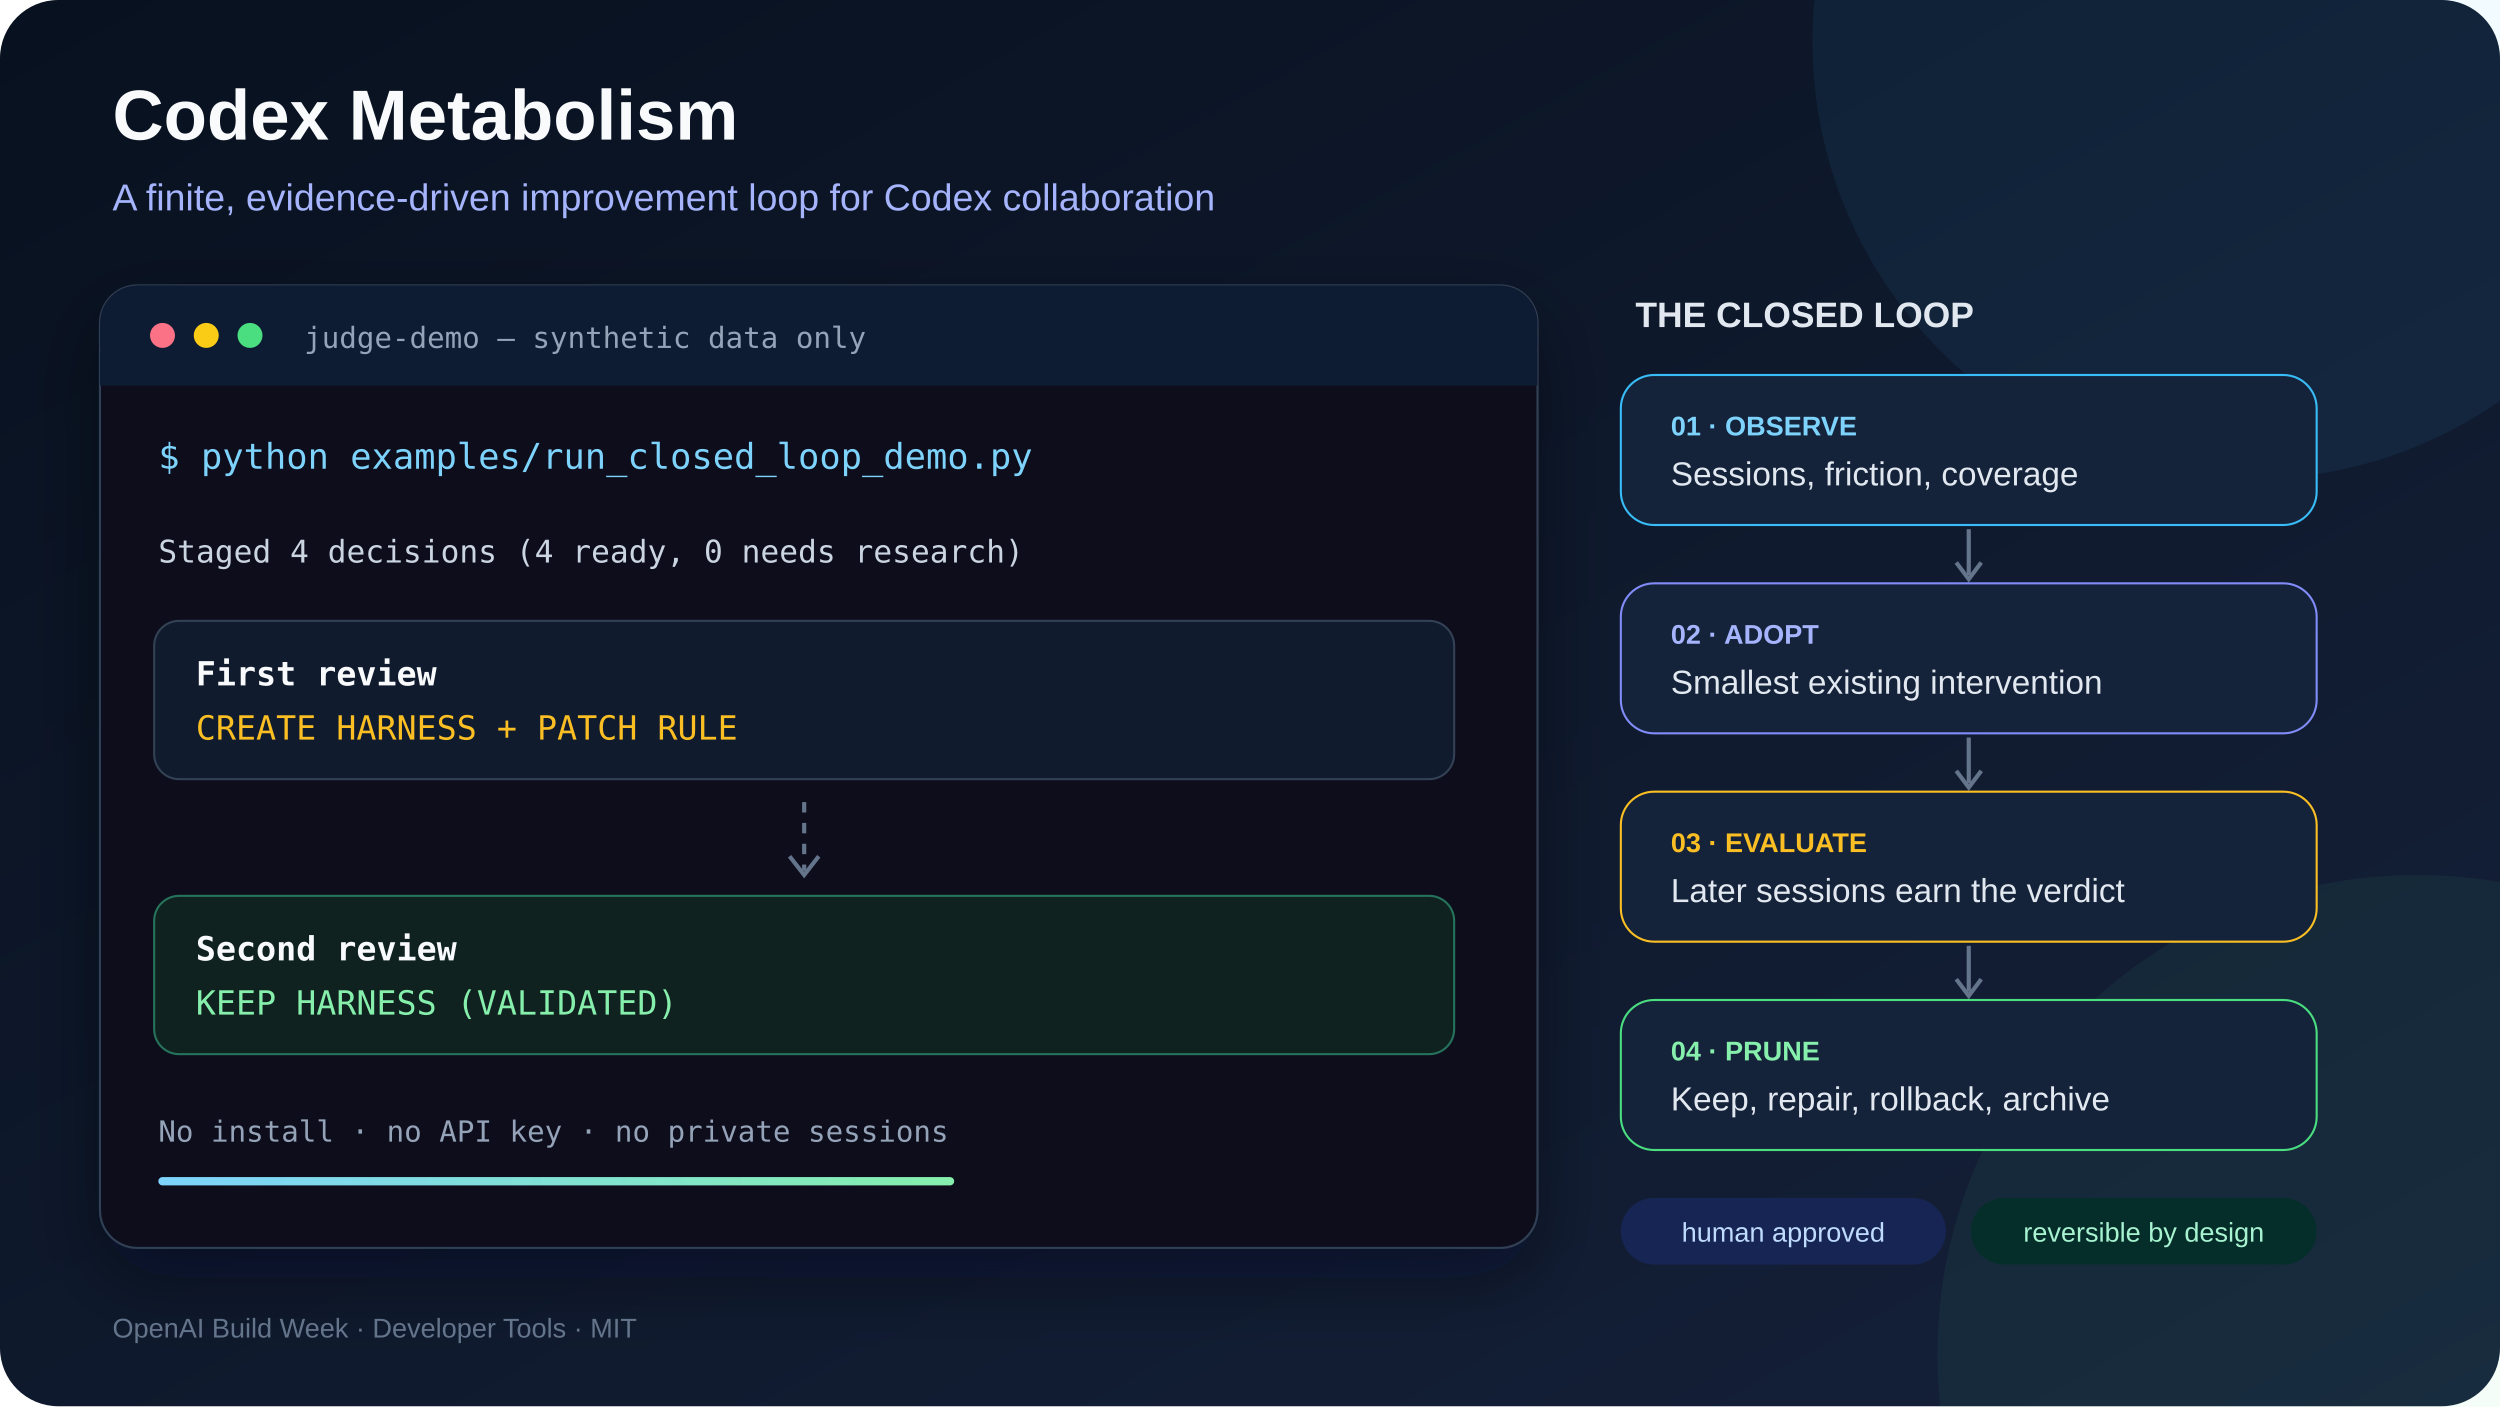
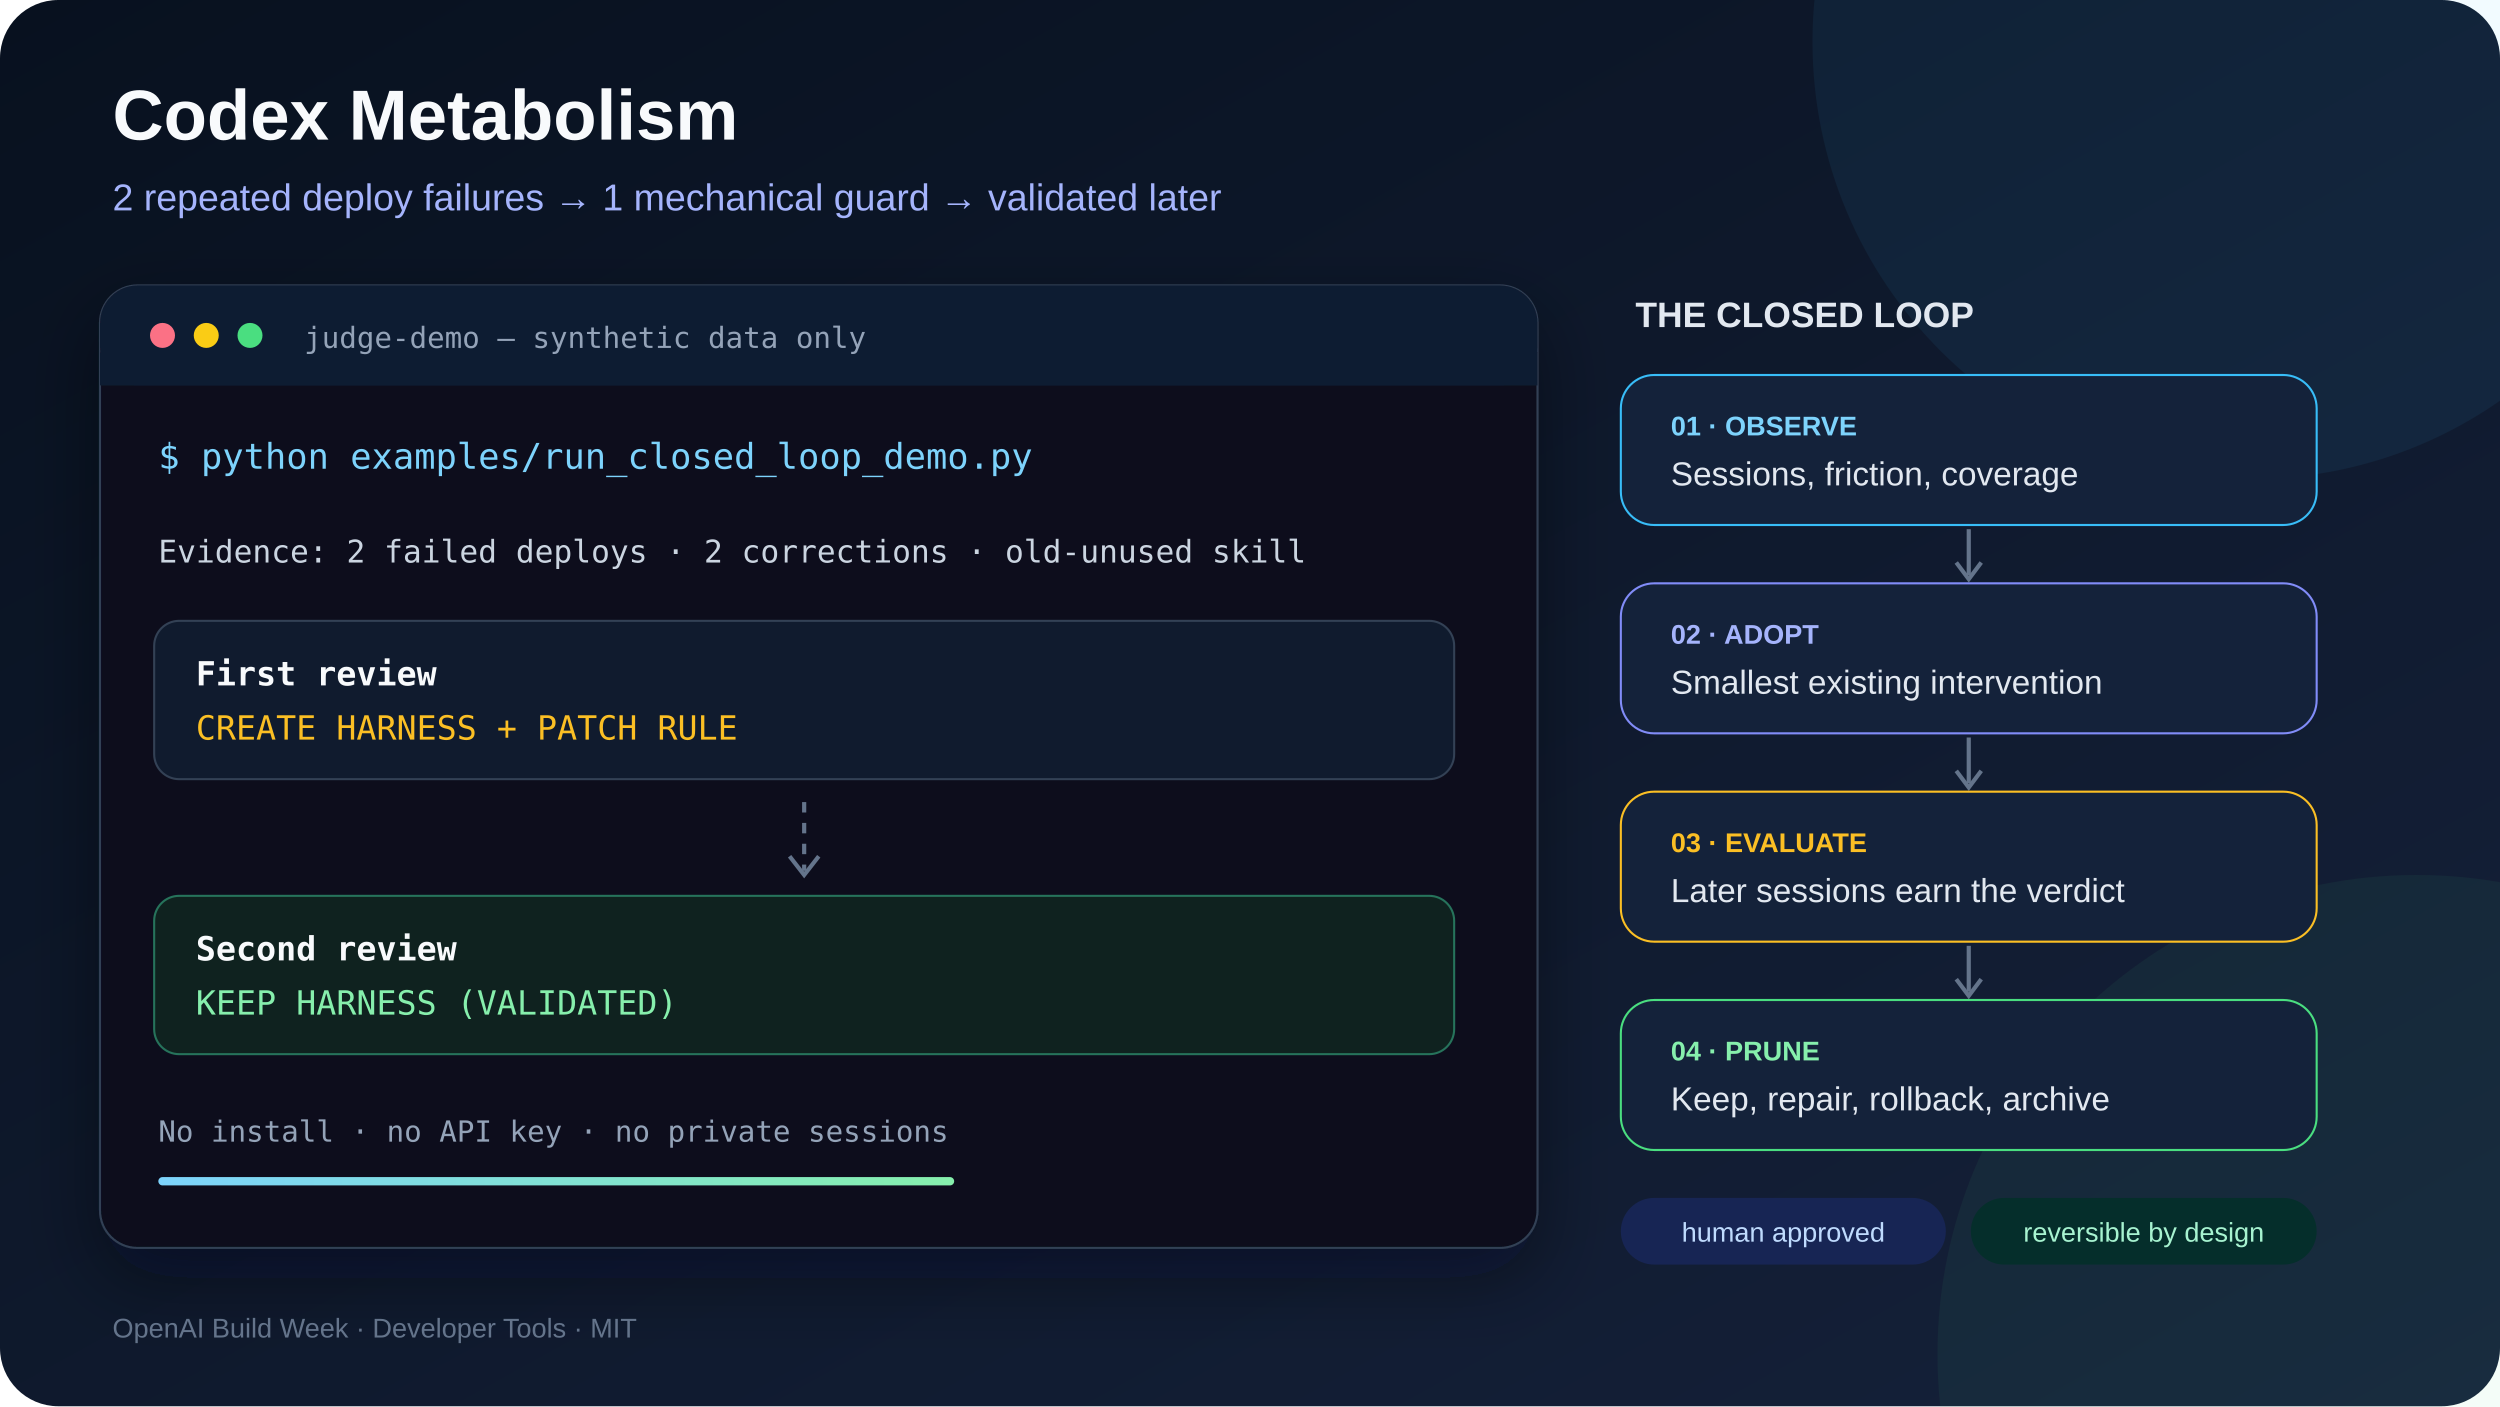
<svg xmlns="http://www.w3.org/2000/svg" width="1200" height="675" viewBox="0 0 1200 675" role="img" aria-labelledby="title description">
  <defs>
    <linearGradient id="background" x1="0" y1="0" x2="1" y2="1">
      <stop offset="0" stop-color="#08111f" />
      <stop offset="1" stop-color="#15213a" />
    </linearGradient>
    <linearGradient id="accent" x1="0" y1="0" x2="1" y2="0">
      <stop offset="0" stop-color="#7dd3fc" />
      <stop offset="1" stop-color="#86efac" />
    </linearGradient>
    <filter id="shadow" x="-20%" y="-20%" width="140%" height="140%">
      <feDropShadow dx="0" dy="14" stdDeviation="18" flood-color="#020617" flood-opacity="0.42" />
    </filter>
  </defs>
  <rect width="1200" height="675" rx="28" fill="url(#background)" />
  <circle cx="1080" cy="20" r="210" fill="#38bdf8" opacity="0.07" />
  <circle cx="1160" cy="650" r="230" fill="#4ade80" opacity="0.06" />
  <text x="54" y="67" fill="#f8fafc" font-family="Segoe UI, Arial, sans-serif" font-size="34" font-weight="700">Codex Metabolism</text>
-   <text x="54" y="101" fill="#a5b4fc" font-family="Segoe UI, Arial, sans-serif" font-size="18">A finite, evidence-driven improvement loop for Codex collaboration</text>
+   <text x="54" y="101" fill="#a5b4fc" font-family="Segoe UI, Arial, sans-serif" font-size="18">2 repeated deploy failures → 1 mechanical guard → validated later</text>
  <g filter="url(#shadow)">
    <rect x="48" y="137" width="690" height="462" rx="18" fill="#090f1d" stroke="#334155" />
    <rect x="48" y="137" width="690" height="48" rx="18" fill="#111c31" />
    <rect x="48" y="169" width="690" height="16" fill="#111c31" />
  </g>
  <circle cx="78" cy="161" r="6" fill="#fb7185" />
  <circle cx="99" cy="161" r="6" fill="#facc15" />
  <circle cx="120" cy="161" r="6" fill="#4ade80" />
  <text x="146" y="167" fill="#94a3b8" font-family="Consolas, monospace" font-size="14">judge-demo — synthetic data only</text>
  <text x="76" y="225" fill="#7dd3fc" font-family="Consolas, monospace" font-size="17">$ python examples/run_closed_loop_demo.py</text>
-   <text x="76" y="270" fill="#cbd5e1" font-family="Consolas, monospace" font-size="15">Staged 4 decisions (4 ready, 0 needs research)</text>
+   <text x="76" y="270" fill="#cbd5e1" font-family="Consolas, monospace" font-size="15">Evidence: 2 failed deploys · 2 corrections · old-unused skill</text>
  <rect x="74" y="298" width="624" height="76" rx="12" fill="#101b2e" stroke="#334155" />
  <text x="94" y="329" fill="#f8fafc" font-family="Consolas, monospace" font-size="16" font-weight="700">First review</text>
  <text x="94" y="355" fill="#fbbf24" font-family="Consolas, monospace" font-size="16">CREATE HARNESS  +  PATCH RULE</text>
  <path d="M386 385 L386 418" stroke="#64748b" stroke-width="2" stroke-dasharray="5 5" />
  <path d="M379 411 L386 420 L393 411" fill="none" stroke="#64748b" stroke-width="2" />
  <rect x="74" y="430" width="624" height="76" rx="12" fill="#0f221f" stroke="#26735b" />
  <text x="94" y="461" fill="#f8fafc" font-family="Consolas, monospace" font-size="16" font-weight="700">Second review</text>
  <text x="94" y="487" fill="#86efac" font-family="Consolas, monospace" font-size="16">KEEP HARNESS  (VALIDATED)</text>
  <text x="76" y="548" fill="#94a3b8" font-family="Consolas, monospace" font-size="14">No install · no API key · no private sessions</text>
  <rect x="76" y="565" width="382" height="4" rx="2" fill="url(#accent)" />
  <text x="785" y="157" fill="#e2e8f0" font-family="Segoe UI, Arial, sans-serif" font-size="17" font-weight="700">THE CLOSED LOOP</text>
  <g font-family="Segoe UI, Arial, sans-serif">
    <rect x="778" y="180" width="334" height="72" rx="16" fill="#14223a" stroke="#38bdf8" />
    <text x="802" y="209" fill="#7dd3fc" font-size="13" font-weight="700">01 · OBSERVE</text>
    <text x="802" y="233" fill="#e2e8f0" font-size="16">Sessions, friction, coverage</text>
    <path d="M945 254 L945 276" stroke="#64748b" stroke-width="2" />
    <path d="M939 270 L945 278 L951 270" fill="none" stroke="#64748b" stroke-width="2" />
    <rect x="778" y="280" width="334" height="72" rx="16" fill="#14223a" stroke="#818cf8" />
    <text x="802" y="309" fill="#a5b4fc" font-size="13" font-weight="700">02 · ADOPT</text>
    <text x="802" y="333" fill="#e2e8f0" font-size="16">Smallest existing intervention</text>
    <path d="M945 354 L945 376" stroke="#64748b" stroke-width="2" />
    <path d="M939 370 L945 378 L951 370" fill="none" stroke="#64748b" stroke-width="2" />
    <rect x="778" y="380" width="334" height="72" rx="16" fill="#14223a" stroke="#fbbf24" />
    <text x="802" y="409" fill="#fbbf24" font-size="13" font-weight="700">03 · EVALUATE</text>
    <text x="802" y="433" fill="#e2e8f0" font-size="16">Later sessions earn the verdict</text>
    <path d="M945 454 L945 476" stroke="#64748b" stroke-width="2" />
    <path d="M939 470 L945 478 L951 470" fill="none" stroke="#64748b" stroke-width="2" />
    <rect x="778" y="480" width="334" height="72" rx="16" fill="#14223a" stroke="#4ade80" />
    <text x="802" y="509" fill="#86efac" font-size="13" font-weight="700">04 · PRUNE</text>
    <text x="802" y="533" fill="#e2e8f0" font-size="16">Keep, repair, rollback, archive</text>
  </g>
  <rect x="778" y="575" width="156" height="32" rx="16" fill="#172554" />
  <text x="856" y="596" text-anchor="middle" fill="#bfdbfe" font-family="Segoe UI, Arial, sans-serif" font-size="13">human approved</text>
  <rect x="946" y="575" width="166" height="32" rx="16" fill="#052e2b" />
  <text x="1029" y="596" text-anchor="middle" fill="#a7f3d0" font-family="Segoe UI, Arial, sans-serif" font-size="13">reversible by design</text>
  <text x="54" y="642" fill="#64748b" font-family="Segoe UI, Arial, sans-serif" font-size="13">OpenAI Build Week · Developer Tools · MIT</text>
</svg>
